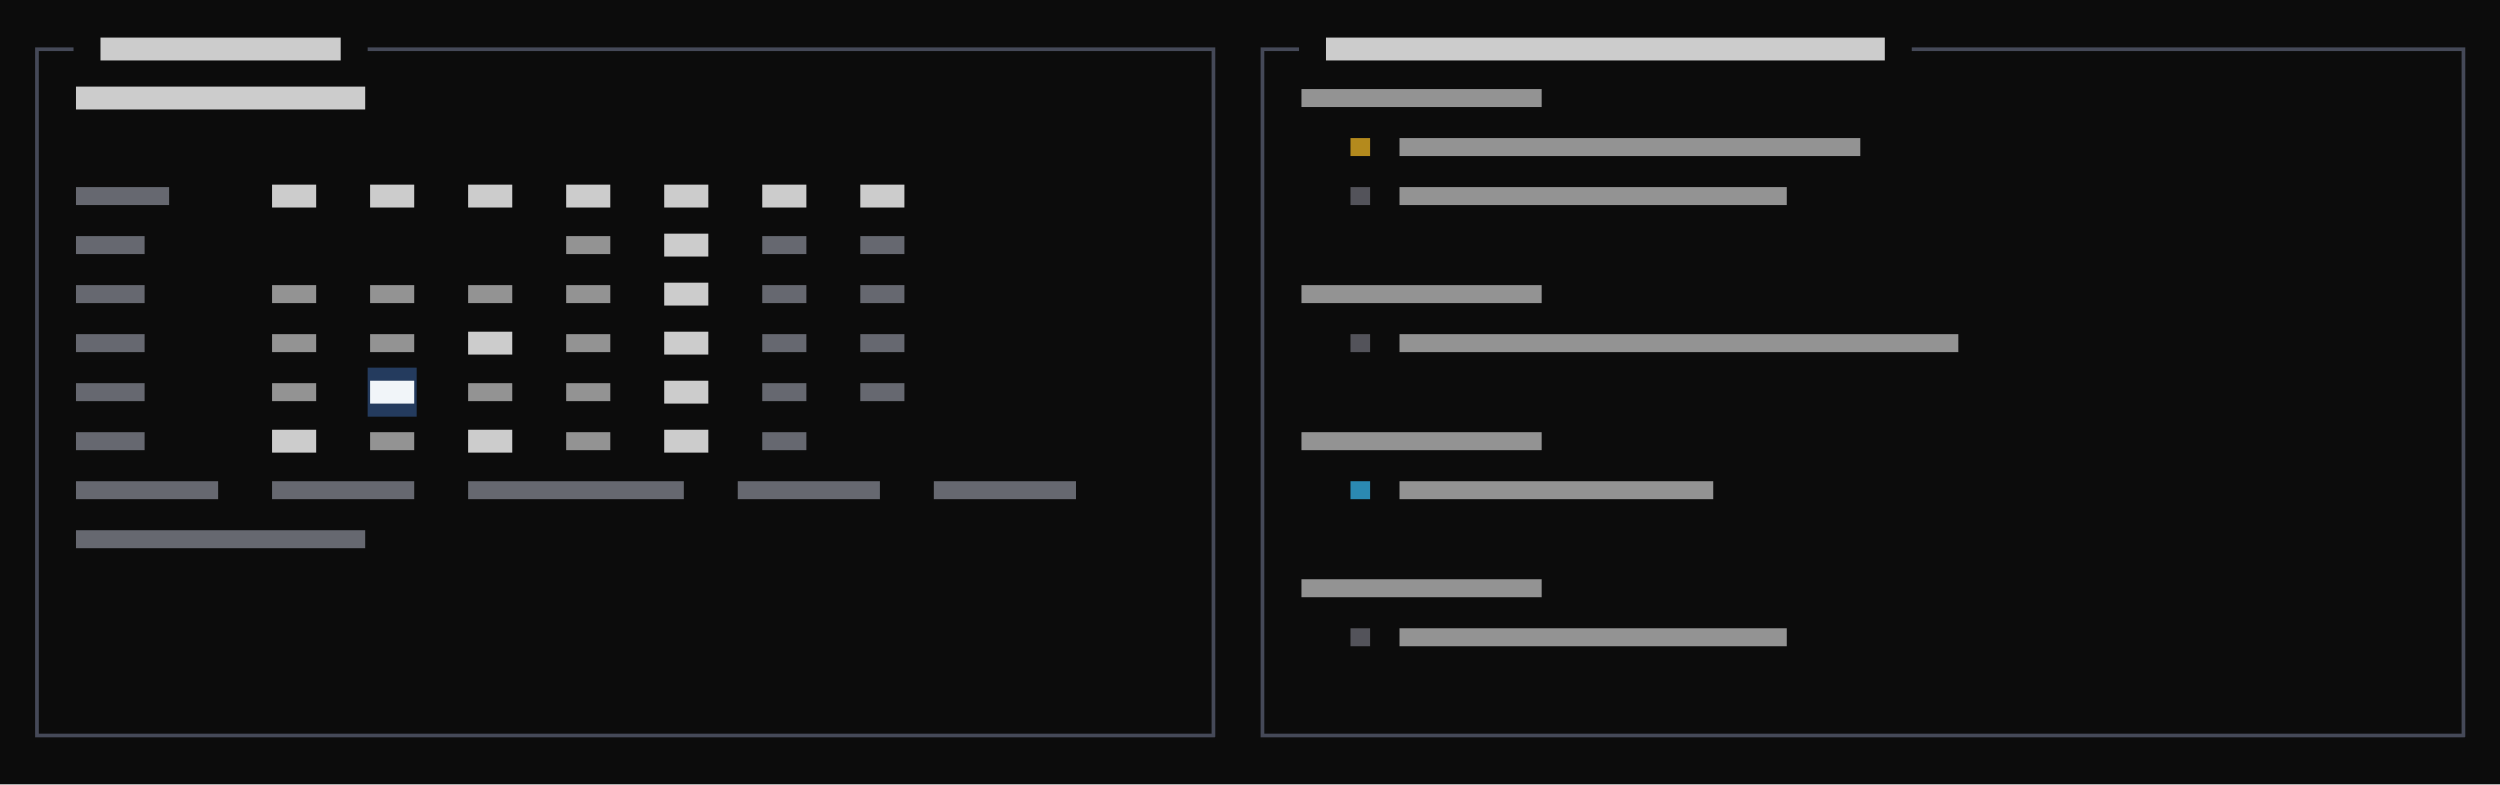
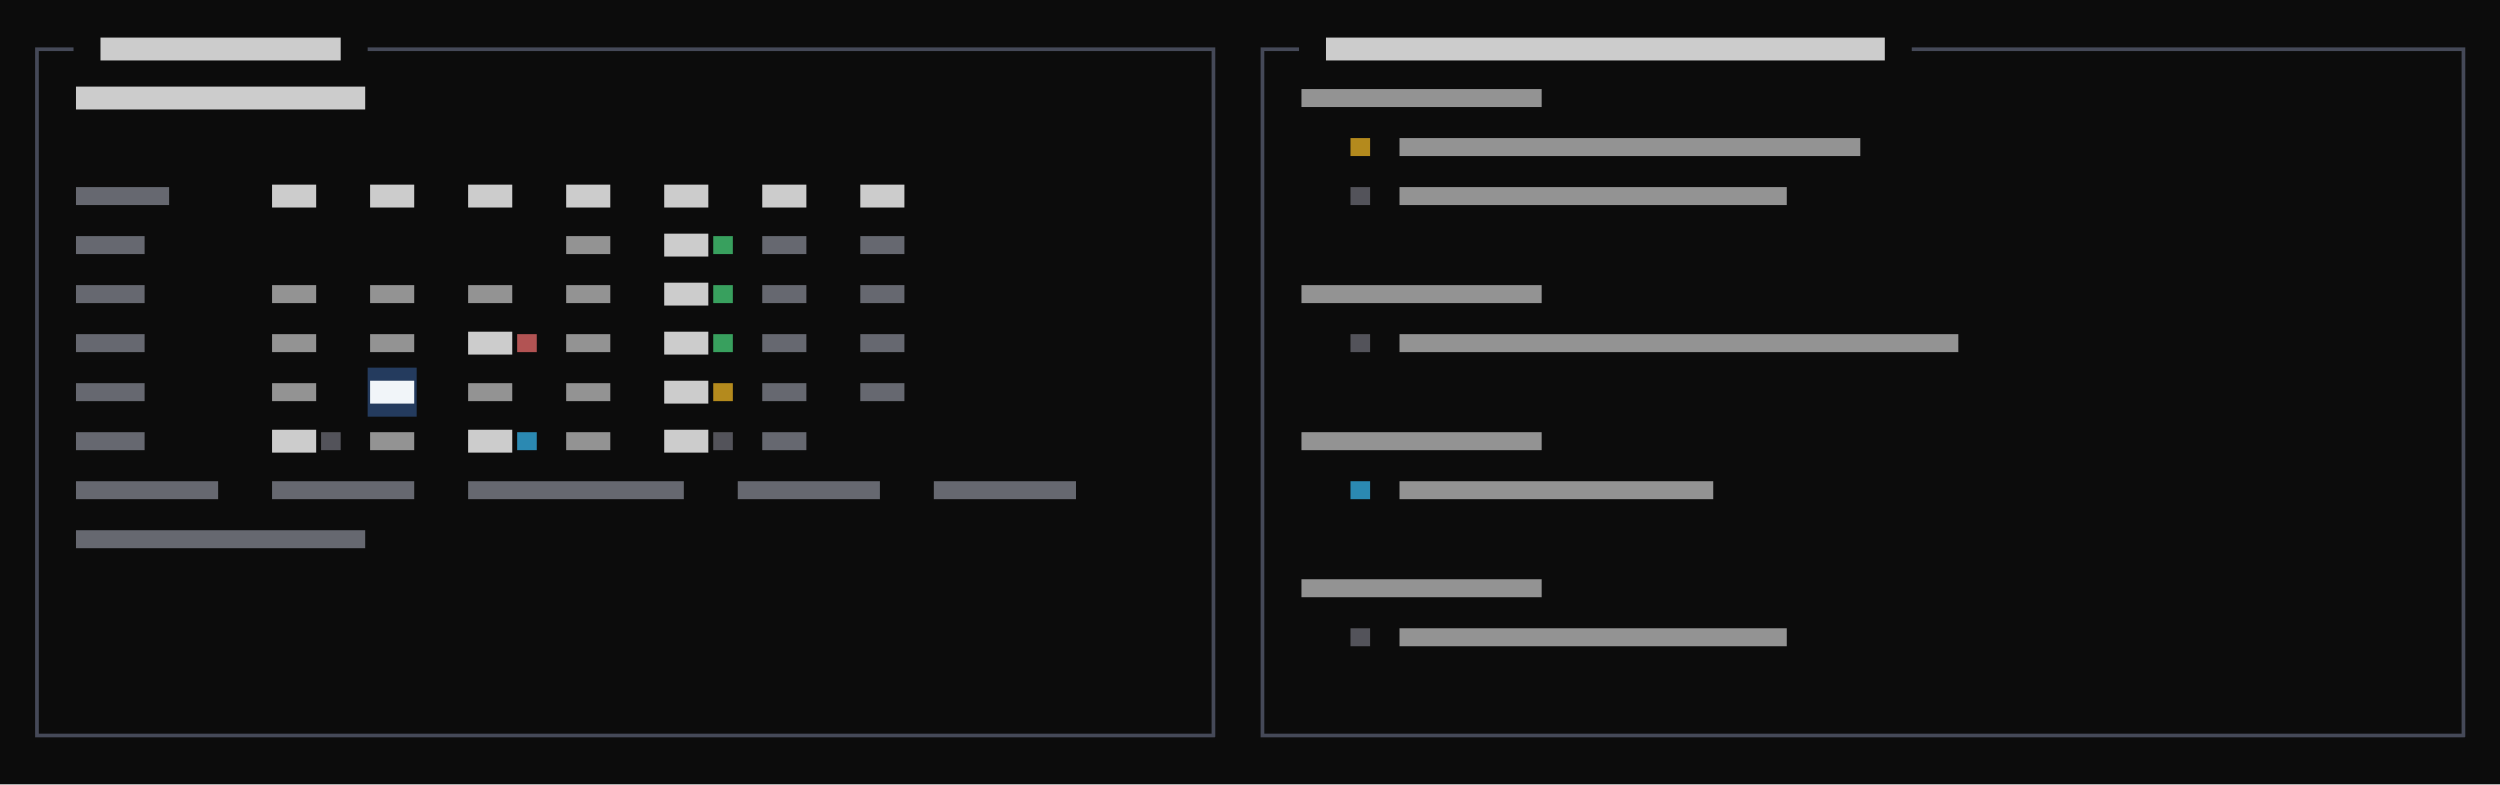
<svg xmlns="http://www.w3.org/2000/svg" viewBox="0 0 612 192" preserveAspectRatio="xMinYMin slice">
  <rect width="100%" height="100%" fill="#0c0c0c" />
  <g transform="translate(6 6)">
    <path fill="#243b5e" d="M84 84h12v12h-12z" />
-     <path fill="#38bdf8" opacity="0.7" d="M324.6 111.8h4.8v4.4h-4.8z" />
+     <path fill="#38bdf8" opacity="0.7" d="M120.6 99.8h4.8v4.4h-4.8zM324.6 111.8h4.8v4.4h-4.8z" />
+     <path fill="#4ade80" opacity="0.7" d="M168.6 51.8h4.8v4.4h-4.8zM168.6 63.8h4.8v4.4h-4.8zM168.6 75.8h4.8v4.4h-4.8z" />
    <path fill="#4b5060" opacity="0.9" d="M2.6 5.6h3.4v0.9h-3.4zM2.6 5.6h0.9v6.4h-0.9zM6 5.6h3.4v0.9h-3.4zM8.6 5.6h3.4v0.9h-3.4zM84 5.6h3.4v0.9h-3.4zM86.6 5.6h3.4v0.9h-3.4zM90 5.6h3.4v0.9h-3.4zM92.6 5.6h3.4v0.9h-3.4zM96 5.6h3.4v0.9h-3.4zM98.6 5.6h3.4v0.9h-3.4zM102 5.6h3.4v0.9h-3.4zM104.6 5.6h3.4v0.9h-3.4zM108 5.6h3.4v0.9h-3.4zM110.6 5.6h3.4v0.9h-3.4zM114 5.6h3.4v0.9h-3.4zM116.6 5.6h3.4v0.9h-3.4zM120 5.6h3.4v0.9h-3.4zM122.6 5.6h3.4v0.9h-3.4zM126 5.6h3.4v0.9h-3.4zM128.6 5.6h3.4v0.9h-3.4zM132 5.6h3.4v0.9h-3.4zM134.6 5.6h3.4v0.9h-3.4zM138 5.6h3.4v0.9h-3.4zM140.6 5.6h3.4v0.9h-3.4zM144 5.6h3.4v0.9h-3.4zM146.6 5.6h3.4v0.9h-3.4zM150 5.6h3.4v0.9h-3.4zM152.6 5.6h3.4v0.9h-3.4zM156 5.6h3.4v0.9h-3.4zM158.6 5.6h3.4v0.9h-3.4zM162 5.6h3.4v0.9h-3.4zM164.6 5.6h3.4v0.9h-3.4zM168 5.6h3.4v0.9h-3.4zM170.6 5.6h3.4v0.9h-3.4zM174 5.6h3.4v0.9h-3.4zM176.6 5.6h3.4v0.9h-3.4zM180 5.6h3.4v0.9h-3.4zM182.6 5.6h3.4v0.9h-3.4zM186 5.6h3.4v0.9h-3.4zM188.6 5.6h3.4v0.9h-3.4zM192 5.6h3.4v0.9h-3.4zM194.6 5.6h3.4v0.9h-3.4zM198 5.6h3.4v0.9h-3.4zM200.6 5.6h3.4v0.9h-3.4zM204 5.6h3.4v0.9h-3.4zM206.6 5.6h3.4v0.9h-3.4zM210 5.6h3.4v0.9h-3.4zM212.6 5.6h3.4v0.9h-3.4zM216 5.6h3.4v0.9h-3.4zM218.6 5.6h3.4v0.9h-3.4zM222 5.6h3.4v0.9h-3.4zM224.6 5.6h3.4v0.9h-3.4zM228 5.6h3.4v0.9h-3.4zM230.6 5.6h3.4v0.9h-3.4zM234 5.6h3.4v0.9h-3.4zM236.6 5.6h3.4v0.9h-3.4zM240 5.6h3.4v0.9h-3.4zM242.6 5.6h3.4v0.9h-3.4zM246 5.6h3.4v0.9h-3.4zM248.6 5.6h3.4v0.9h-3.4zM252 5.6h3.4v0.9h-3.4zM254.6 5.6h3.4v0.9h-3.4zM258 5.6h3.4v0.9h-3.4zM260.6 5.6h3.4v0.9h-3.4zM264 5.6h3.4v0.9h-3.4zM266.6 5.6h3.4v0.9h-3.4zM270 5.6h3.4v0.9h-3.4zM272.6 5.6h3.4v0.9h-3.4zM276 5.6h3.4v0.9h-3.4zM278.6 5.6h3.4v0.9h-3.4zM282 5.6h3.4v0.9h-3.4zM284.6 5.6h3.4v0.9h-3.4zM288 5.6h3.4v0.9h-3.4zM290.6 5.6h0.9v6.4h-0.9zM302.6 5.6h3.4v0.9h-3.4zM302.6 5.6h0.9v6.4h-0.9zM306 5.6h3.4v0.9h-3.4zM308.6 5.6h3.4v0.9h-3.4zM462 5.6h3.4v0.9h-3.4zM464.6 5.6h3.4v0.9h-3.4zM468 5.6h3.4v0.9h-3.4zM470.6 5.6h3.4v0.9h-3.4zM474 5.6h3.4v0.9h-3.4zM476.6 5.6h3.4v0.9h-3.4zM480 5.6h3.4v0.9h-3.4zM482.6 5.6h3.4v0.9h-3.4zM486 5.6h3.4v0.9h-3.4zM488.6 5.6h3.4v0.9h-3.4zM492 5.6h3.4v0.9h-3.4zM494.6 5.6h3.4v0.9h-3.4zM498 5.6h3.4v0.9h-3.4zM500.6 5.6h3.4v0.9h-3.4zM504 5.6h3.4v0.9h-3.4zM506.6 5.6h3.4v0.9h-3.4zM510 5.6h3.4v0.9h-3.4zM512.6 5.6h3.4v0.9h-3.4zM516 5.6h3.4v0.9h-3.4zM518.6 5.6h3.4v0.9h-3.4zM522 5.6h3.4v0.9h-3.4zM524.6 5.6h3.4v0.9h-3.4zM528 5.6h3.4v0.9h-3.4zM530.6 5.6h3.4v0.9h-3.4zM534 5.6h3.4v0.9h-3.4zM536.6 5.6h3.4v0.9h-3.4zM540 5.6h3.4v0.9h-3.4zM542.6 5.6h3.4v0.9h-3.4zM546 5.6h3.4v0.9h-3.4zM548.6 5.6h3.4v0.9h-3.4zM552 5.6h3.4v0.9h-3.4zM554.6 5.6h3.4v0.9h-3.4zM558 5.6h3.4v0.9h-3.4zM560.6 5.6h3.4v0.9h-3.4zM564 5.6h3.4v0.9h-3.4zM566.6 5.6h3.4v0.9h-3.4zM570 5.6h3.4v0.9h-3.4zM572.6 5.6h3.4v0.9h-3.4zM576 5.6h3.4v0.9h-3.4zM578.6 5.6h3.4v0.9h-3.4zM582 5.6h3.4v0.9h-3.4zM584.6 5.6h3.4v0.9h-3.4zM588 5.6h3.4v0.9h-3.4zM590.6 5.6h3.4v0.9h-3.4zM594 5.6h3.4v0.9h-3.4zM596.6 5.6h0.9v6.4h-0.9zM2.6 12h0.9v6.4h-0.9zM2.6 17.6h0.9v6.4h-0.9zM290.6 12h0.9v6.4h-0.9zM290.6 17.6h0.9v6.4h-0.9zM302.6 12h0.9v6.4h-0.9zM302.6 17.6h0.9v6.4h-0.9zM596.6 12h0.9v6.4h-0.9zM596.6 17.6h0.9v6.4h-0.9zM2.6 24h0.9v6.4h-0.9zM2.6 29.6h0.9v6.4h-0.9zM290.6 24h0.9v6.4h-0.9zM290.6 29.6h0.9v6.4h-0.9zM302.6 24h0.9v6.4h-0.9zM302.6 29.6h0.9v6.4h-0.9zM596.6 24h0.9v6.4h-0.9zM596.6 29.6h0.9v6.4h-0.9zM2.6 36h0.9v6.4h-0.9zM2.6 41.6h0.9v6.4h-0.9zM290.6 36h0.9v6.4h-0.9zM290.6 41.6h0.9v6.4h-0.9zM302.6 36h0.9v6.4h-0.9zM302.6 41.6h0.9v6.4h-0.9zM596.6 36h0.9v6.4h-0.9zM596.6 41.6h0.9v6.4h-0.9zM2.6 48h0.9v6.4h-0.9zM2.6 53.6h0.9v6.4h-0.9zM290.6 48h0.9v6.4h-0.9zM290.6 53.6h0.9v6.4h-0.9zM302.6 48h0.9v6.4h-0.9zM302.6 53.6h0.9v6.4h-0.9zM596.6 48h0.9v6.4h-0.9zM596.6 53.6h0.9v6.4h-0.9zM2.6 60h0.9v6.4h-0.9zM2.6 65.6h0.9v6.4h-0.9zM290.6 60h0.9v6.4h-0.9zM290.6 65.6h0.9v6.4h-0.9zM302.6 60h0.9v6.4h-0.9zM302.6 65.6h0.9v6.4h-0.9zM596.6 60h0.9v6.4h-0.9zM596.6 65.6h0.9v6.4h-0.9zM2.6 72h0.9v6.4h-0.9zM2.6 77.6h0.9v6.4h-0.9zM290.6 72h0.9v6.4h-0.9zM290.6 77.6h0.9v6.4h-0.9zM302.6 72h0.9v6.4h-0.9zM302.6 77.6h0.9v6.4h-0.9zM596.6 72h0.9v6.4h-0.9zM596.6 77.6h0.9v6.4h-0.9zM2.6 84h0.9v6.4h-0.9zM2.6 89.6h0.9v6.4h-0.9zM290.6 84h0.9v6.4h-0.9zM290.6 89.6h0.9v6.4h-0.9zM302.6 84h0.9v6.4h-0.9zM302.6 89.6h0.9v6.4h-0.9zM596.6 84h0.9v6.4h-0.9zM596.6 89.6h0.9v6.4h-0.9zM2.6 96h0.9v6.4h-0.9zM2.6 101.6h0.9v6.4h-0.9zM290.6 96h0.9v6.4h-0.9zM290.6 101.6h0.9v6.4h-0.9zM302.6 96h0.9v6.4h-0.9zM302.6 101.6h0.9v6.4h-0.9zM596.6 96h0.9v6.4h-0.9zM596.6 101.6h0.9v6.4h-0.9zM2.6 108h0.9v6.4h-0.9zM2.6 113.6h0.9v6.4h-0.9zM290.6 108h0.9v6.4h-0.9zM290.6 113.6h0.9v6.4h-0.9zM302.6 108h0.9v6.4h-0.9zM302.6 113.6h0.9v6.4h-0.9zM596.6 108h0.9v6.4h-0.9zM596.6 113.6h0.9v6.4h-0.9zM2.6 120h0.9v6.4h-0.9zM2.6 125.6h0.9v6.4h-0.9zM290.6 120h0.9v6.4h-0.9zM290.6 125.6h0.9v6.4h-0.9zM302.6 120h0.9v6.4h-0.9zM302.6 125.6h0.9v6.4h-0.9zM596.6 120h0.9v6.4h-0.9zM596.6 125.6h0.9v6.4h-0.9zM2.6 132h0.9v6.4h-0.9zM2.6 137.6h0.9v6.4h-0.9zM290.6 132h0.9v6.4h-0.9zM290.6 137.6h0.9v6.4h-0.9zM302.6 132h0.9v6.4h-0.9zM302.6 137.6h0.9v6.4h-0.9zM596.6 132h0.9v6.4h-0.9zM596.6 137.6h0.9v6.4h-0.9zM2.6 144h0.9v6.4h-0.9zM2.6 149.6h0.9v6.4h-0.9zM290.6 144h0.9v6.4h-0.9zM290.6 149.6h0.9v6.4h-0.9zM302.6 144h0.9v6.4h-0.9zM302.6 149.6h0.9v6.4h-0.9zM596.6 144h0.9v6.4h-0.9zM596.6 149.6h0.9v6.4h-0.9zM2.6 156h0.9v6.4h-0.9zM2.6 161.6h0.9v6.4h-0.9zM290.6 156h0.9v6.4h-0.9zM290.6 161.6h0.9v6.4h-0.9zM302.6 156h0.9v6.4h-0.9zM302.6 161.6h0.9v6.4h-0.9zM596.6 156h0.9v6.4h-0.9zM596.6 161.6h0.9v6.4h-0.9zM2.6 173.6h3.4v0.9h-3.4zM2.6 168h0.9v6.4h-0.9zM6 173.6h3.4v0.9h-3.4zM8.6 173.6h3.4v0.9h-3.4zM12 173.6h3.4v0.9h-3.4zM14.6 173.6h3.4v0.9h-3.4zM18 173.6h3.4v0.9h-3.4zM20.6 173.6h3.4v0.9h-3.4zM24 173.6h3.4v0.9h-3.4zM26.6 173.6h3.4v0.9h-3.4zM30 173.6h3.4v0.9h-3.4zM32.6 173.6h3.4v0.9h-3.4zM36 173.6h3.4v0.9h-3.4zM38.6 173.6h3.4v0.9h-3.4zM42 173.6h3.4v0.9h-3.4zM44.6 173.6h3.4v0.9h-3.4zM48 173.6h3.4v0.9h-3.4zM50.6 173.6h3.4v0.9h-3.4zM54 173.6h3.4v0.9h-3.4zM56.6 173.6h3.4v0.9h-3.4zM60 173.6h3.4v0.9h-3.4zM62.6 173.6h3.4v0.9h-3.4zM66 173.6h3.4v0.9h-3.4zM68.6 173.6h3.4v0.9h-3.4zM72 173.6h3.4v0.9h-3.4zM74.6 173.6h3.4v0.9h-3.4zM78 173.6h3.4v0.9h-3.4zM80.6 173.6h3.4v0.9h-3.4zM84 173.6h3.4v0.9h-3.4zM86.6 173.6h3.4v0.9h-3.4zM90 173.6h3.4v0.9h-3.4zM92.6 173.6h3.4v0.9h-3.4zM96 173.6h3.4v0.9h-3.4zM98.6 173.6h3.4v0.9h-3.4zM102 173.6h3.4v0.9h-3.4zM104.6 173.6h3.4v0.9h-3.4zM108 173.6h3.4v0.9h-3.4zM110.6 173.6h3.4v0.9h-3.4zM114 173.6h3.4v0.9h-3.4zM116.6 173.6h3.4v0.9h-3.4zM120 173.6h3.4v0.9h-3.4zM122.6 173.6h3.4v0.9h-3.4zM126 173.6h3.4v0.9h-3.4zM128.6 173.6h3.4v0.9h-3.4zM132 173.6h3.4v0.9h-3.4zM134.6 173.6h3.4v0.9h-3.4zM138 173.6h3.4v0.9h-3.4zM140.6 173.6h3.4v0.9h-3.4zM144 173.6h3.4v0.9h-3.4zM146.6 173.6h3.4v0.9h-3.4zM150 173.6h3.4v0.9h-3.4zM152.6 173.6h3.4v0.9h-3.4zM156 173.6h3.4v0.9h-3.4zM158.6 173.6h3.4v0.9h-3.4zM162 173.6h3.4v0.9h-3.4zM164.6 173.6h3.4v0.9h-3.4zM168 173.6h3.4v0.9h-3.4zM170.6 173.6h3.4v0.9h-3.4zM174 173.6h3.4v0.9h-3.4zM176.6 173.6h3.4v0.9h-3.4zM180 173.6h3.4v0.9h-3.4zM182.6 173.6h3.4v0.9h-3.4zM186 173.6h3.4v0.9h-3.4zM188.6 173.6h3.4v0.9h-3.4zM192 173.6h3.4v0.9h-3.4zM194.6 173.6h3.4v0.9h-3.4zM198 173.6h3.4v0.9h-3.4zM200.6 173.6h3.4v0.9h-3.4zM204 173.6h3.4v0.9h-3.4zM206.6 173.6h3.4v0.9h-3.4zM210 173.6h3.4v0.9h-3.4zM212.6 173.6h3.4v0.9h-3.4zM216 173.6h3.4v0.9h-3.4zM218.6 173.6h3.4v0.9h-3.4zM222 173.6h3.4v0.9h-3.4zM224.6 173.6h3.4v0.9h-3.4zM228 173.6h3.4v0.9h-3.4zM230.6 173.6h3.4v0.9h-3.4zM234 173.6h3.4v0.9h-3.4zM236.6 173.6h3.4v0.9h-3.4zM240 173.6h3.4v0.9h-3.4zM242.6 173.6h3.4v0.9h-3.4zM246 173.6h3.4v0.9h-3.4zM248.6 173.6h3.4v0.9h-3.4zM252 173.6h3.4v0.9h-3.4zM254.6 173.6h3.4v0.9h-3.4zM258 173.6h3.4v0.9h-3.4zM260.6 173.6h3.4v0.9h-3.4zM264 173.6h3.4v0.9h-3.4zM266.6 173.6h3.4v0.9h-3.4zM270 173.6h3.4v0.9h-3.4zM272.6 173.6h3.4v0.9h-3.4zM276 173.6h3.4v0.9h-3.4zM278.6 173.6h3.4v0.9h-3.4zM282 173.6h3.4v0.9h-3.4zM284.6 173.6h3.4v0.9h-3.4zM288 173.6h3.4v0.9h-3.4zM290.6 168h0.9v6.4h-0.9zM302.6 173.6h3.4v0.9h-3.4zM302.6 168h0.9v6.4h-0.9zM306 173.6h3.4v0.9h-3.4zM308.6 173.6h3.4v0.9h-3.4zM312 173.6h3.4v0.9h-3.4zM314.6 173.6h3.4v0.9h-3.4zM318 173.6h3.4v0.9h-3.4zM320.6 173.6h3.4v0.9h-3.4zM324 173.6h3.4v0.9h-3.4zM326.6 173.6h3.4v0.9h-3.4zM330 173.6h3.4v0.9h-3.4zM332.6 173.6h3.4v0.9h-3.4zM336 173.6h3.4v0.9h-3.4zM338.6 173.6h3.4v0.9h-3.4zM342 173.6h3.4v0.9h-3.4zM344.6 173.6h3.4v0.9h-3.4zM348 173.6h3.4v0.9h-3.4zM350.6 173.6h3.4v0.9h-3.4zM354 173.6h3.4v0.9h-3.4zM356.6 173.6h3.4v0.9h-3.4zM360 173.6h3.4v0.9h-3.4zM362.6 173.6h3.4v0.9h-3.4zM366 173.6h3.4v0.9h-3.4zM368.6 173.6h3.4v0.9h-3.4zM372 173.6h3.4v0.9h-3.4zM374.6 173.6h3.4v0.9h-3.4zM378 173.6h3.4v0.9h-3.4zM380.6 173.6h3.4v0.9h-3.4zM384 173.6h3.4v0.9h-3.4zM386.6 173.6h3.4v0.9h-3.4zM390 173.6h3.4v0.9h-3.4zM392.6 173.6h3.4v0.9h-3.4zM396 173.6h3.4v0.9h-3.4zM398.6 173.6h3.4v0.9h-3.4zM402 173.6h3.4v0.9h-3.4zM404.6 173.6h3.4v0.9h-3.4zM408 173.6h3.4v0.9h-3.4zM410.6 173.6h3.4v0.9h-3.4zM414 173.6h3.4v0.9h-3.4zM416.6 173.6h3.4v0.9h-3.4zM420 173.6h3.4v0.9h-3.4zM422.6 173.6h3.4v0.9h-3.4zM426 173.6h3.4v0.9h-3.4zM428.6 173.6h3.4v0.9h-3.4zM432 173.6h3.4v0.9h-3.4zM434.6 173.6h3.4v0.9h-3.4zM438 173.6h3.4v0.9h-3.4zM440.6 173.6h3.4v0.9h-3.4zM444 173.6h3.4v0.9h-3.4zM446.6 173.6h3.4v0.9h-3.4zM450 173.6h3.4v0.9h-3.4zM452.6 173.6h3.4v0.9h-3.4zM456 173.6h3.4v0.9h-3.4zM458.6 173.6h3.4v0.9h-3.4zM462 173.6h3.4v0.9h-3.4zM464.6 173.6h3.4v0.9h-3.4zM468 173.6h3.4v0.9h-3.4zM470.6 173.6h3.4v0.9h-3.4zM474 173.6h3.4v0.9h-3.4zM476.6 173.6h3.4v0.9h-3.4zM480 173.6h3.4v0.9h-3.4zM482.6 173.6h3.4v0.9h-3.4zM486 173.6h3.4v0.9h-3.4zM488.6 173.6h3.4v0.9h-3.4zM492 173.6h3.4v0.9h-3.4zM494.6 173.6h3.4v0.9h-3.4zM498 173.6h3.4v0.9h-3.4zM500.6 173.6h3.4v0.9h-3.4zM504 173.6h3.4v0.9h-3.4zM506.6 173.6h3.4v0.9h-3.4zM510 173.6h3.4v0.9h-3.4zM512.6 173.6h3.4v0.9h-3.4zM516 173.6h3.4v0.9h-3.4zM518.6 173.6h3.4v0.9h-3.4zM522 173.6h3.4v0.9h-3.4zM524.6 173.6h3.4v0.9h-3.4zM528 173.6h3.4v0.9h-3.4zM530.6 173.6h3.4v0.9h-3.4zM534 173.6h3.4v0.9h-3.4zM536.6 173.6h3.4v0.9h-3.4zM540 173.6h3.4v0.9h-3.4zM542.6 173.6h3.4v0.9h-3.4zM546 173.6h3.4v0.9h-3.4zM548.6 173.6h3.4v0.9h-3.4zM552 173.6h3.4v0.9h-3.4zM554.6 173.6h3.4v0.9h-3.4zM558 173.6h3.4v0.9h-3.4zM560.6 173.6h3.4v0.9h-3.4zM564 173.6h3.4v0.9h-3.4zM566.6 173.6h3.4v0.9h-3.4zM570 173.6h3.4v0.9h-3.4zM572.6 173.6h3.4v0.9h-3.4zM576 173.6h3.4v0.9h-3.4zM578.6 173.6h3.4v0.9h-3.4zM582 173.6h3.4v0.9h-3.4zM584.6 173.6h3.4v0.9h-3.4zM588 173.6h3.4v0.9h-3.4zM590.6 173.6h3.4v0.9h-3.4zM594 173.6h3.4v0.9h-3.4zM596.6 168h0.9v6.4h-0.9z" />
-     <path fill="#71717a" opacity="0.7" d="M324.6 39.8h4.8v4.4h-4.8zM324.6 75.8h4.8v4.4h-4.8zM324.6 147.8h4.8v4.4h-4.8z" />
+     <path fill="#71717a" opacity="0.7" d="M324.6 39.8h4.8v4.4h-4.8zM324.6 75.8h4.8v4.4h-4.8zM72.6 99.8h4.8v4.4h-4.8zM168.6 99.8h4.8v4.4h-4.8zM324.6 147.8h4.8v4.4h-4.8z" />
    <path fill="#8b8f9a" opacity="0.7" d="M12.6 39.8h22.8v4.4h-22.8zM12.6 51.8h16.8v4.4h-16.8zM180.6 51.8h10.8v4.4h-10.8zM204.6 51.8h10.8v4.4h-10.8zM12.6 63.8h16.8v4.4h-16.8zM180.6 63.8h10.8v4.4h-10.8zM204.6 63.8h10.8v4.4h-10.8zM12.6 75.8h16.8v4.4h-16.8zM180.6 75.8h10.8v4.4h-10.8zM204.6 75.8h10.8v4.4h-10.8zM12.6 87.8h16.8v4.4h-16.8zM180.6 87.8h10.8v4.4h-10.8zM204.6 87.8h10.8v4.4h-10.8zM12.6 99.8h16.8v4.4h-16.8zM180.6 99.8h10.8v4.4h-10.8zM12.6 111.8h34.8v4.4h-34.8zM60.6 111.8h34.8v4.4h-34.8zM108.6 111.8h52.8v4.4h-52.8zM174.6 111.8h34.8v4.4h-34.8zM222.6 111.8h34.8v4.4h-34.8zM12.6 123.8h70.8v4.4h-70.8z" />
    <path fill="#cccccc" opacity="0.7" d="M312.6 15.8h58.8v4.4h-58.8zM336.6 27.8h112.8v4.4h-112.8zM336.6 39.8h94.8v4.4h-94.8zM132.6 51.8h10.8v4.4h-10.8zM60.6 63.8h10.8v4.4h-10.8zM84.6 63.8h10.8v4.4h-10.8zM108.6 63.8h10.8v4.4h-10.8zM132.6 63.8h10.8v4.4h-10.8zM312.6 63.8h58.8v4.4h-58.8zM60.6 75.8h10.8v4.4h-10.8zM84.6 75.8h10.8v4.4h-10.8zM132.6 75.8h10.8v4.4h-10.8zM336.6 75.8h136.8v4.4h-136.8zM60.6 87.8h10.8v4.4h-10.8zM108.6 87.8h10.8v4.4h-10.8zM132.6 87.8h10.8v4.4h-10.8zM84.6 99.8h10.8v4.4h-10.8zM132.6 99.8h10.8v4.4h-10.8zM312.6 99.8h58.8v4.4h-58.8zM336.6 111.8h76.8v4.4h-76.8zM312.6 135.8h58.8v4.4h-58.8zM336.6 147.8h94.8v4.4h-94.8z" />
    <path fill="#cccccc" d="M18.6 3.2h58.8v5.6h-58.8zM318.6 3.2h136.8v5.6h-136.8zM12.6 15.2h70.8v5.6h-70.8zM60.6 39.2h10.8v5.6h-10.8zM84.6 39.2h10.8v5.6h-10.8zM108.6 39.2h10.8v5.6h-10.8zM132.6 39.2h10.8v5.6h-10.8zM156.6 39.2h10.8v5.6h-10.8zM180.6 39.2h10.8v5.6h-10.8zM204.6 39.2h10.8v5.6h-10.8zM156.6 51.2h10.8v5.6h-10.8zM156.6 63.2h10.8v5.6h-10.8zM108.6 75.2h10.8v5.6h-10.8zM156.6 75.2h10.8v5.6h-10.8zM156.6 87.2h10.8v5.6h-10.8zM60.6 99.2h10.8v5.6h-10.8zM108.6 99.2h10.8v5.6h-10.8zM156.6 99.2h10.8v5.6h-10.8z" />
    <path fill="#f1f5f9" d="M84.6 87.2h10.8v5.6h-10.8z" />
-     <path fill="#fbbf24" opacity="0.7" d="M324.6 27.8h4.8v4.4h-4.8z" />
+     <path fill="#f87171" opacity="0.7" d="M120.6 75.8h4.8v4.4h-4.8z" />
+     <path fill="#fbbf24" opacity="0.7" d="M324.6 27.8h4.8v4.4h-4.8zM168.6 87.8h4.8v4.4h-4.8z" />
  </g>
</svg>
